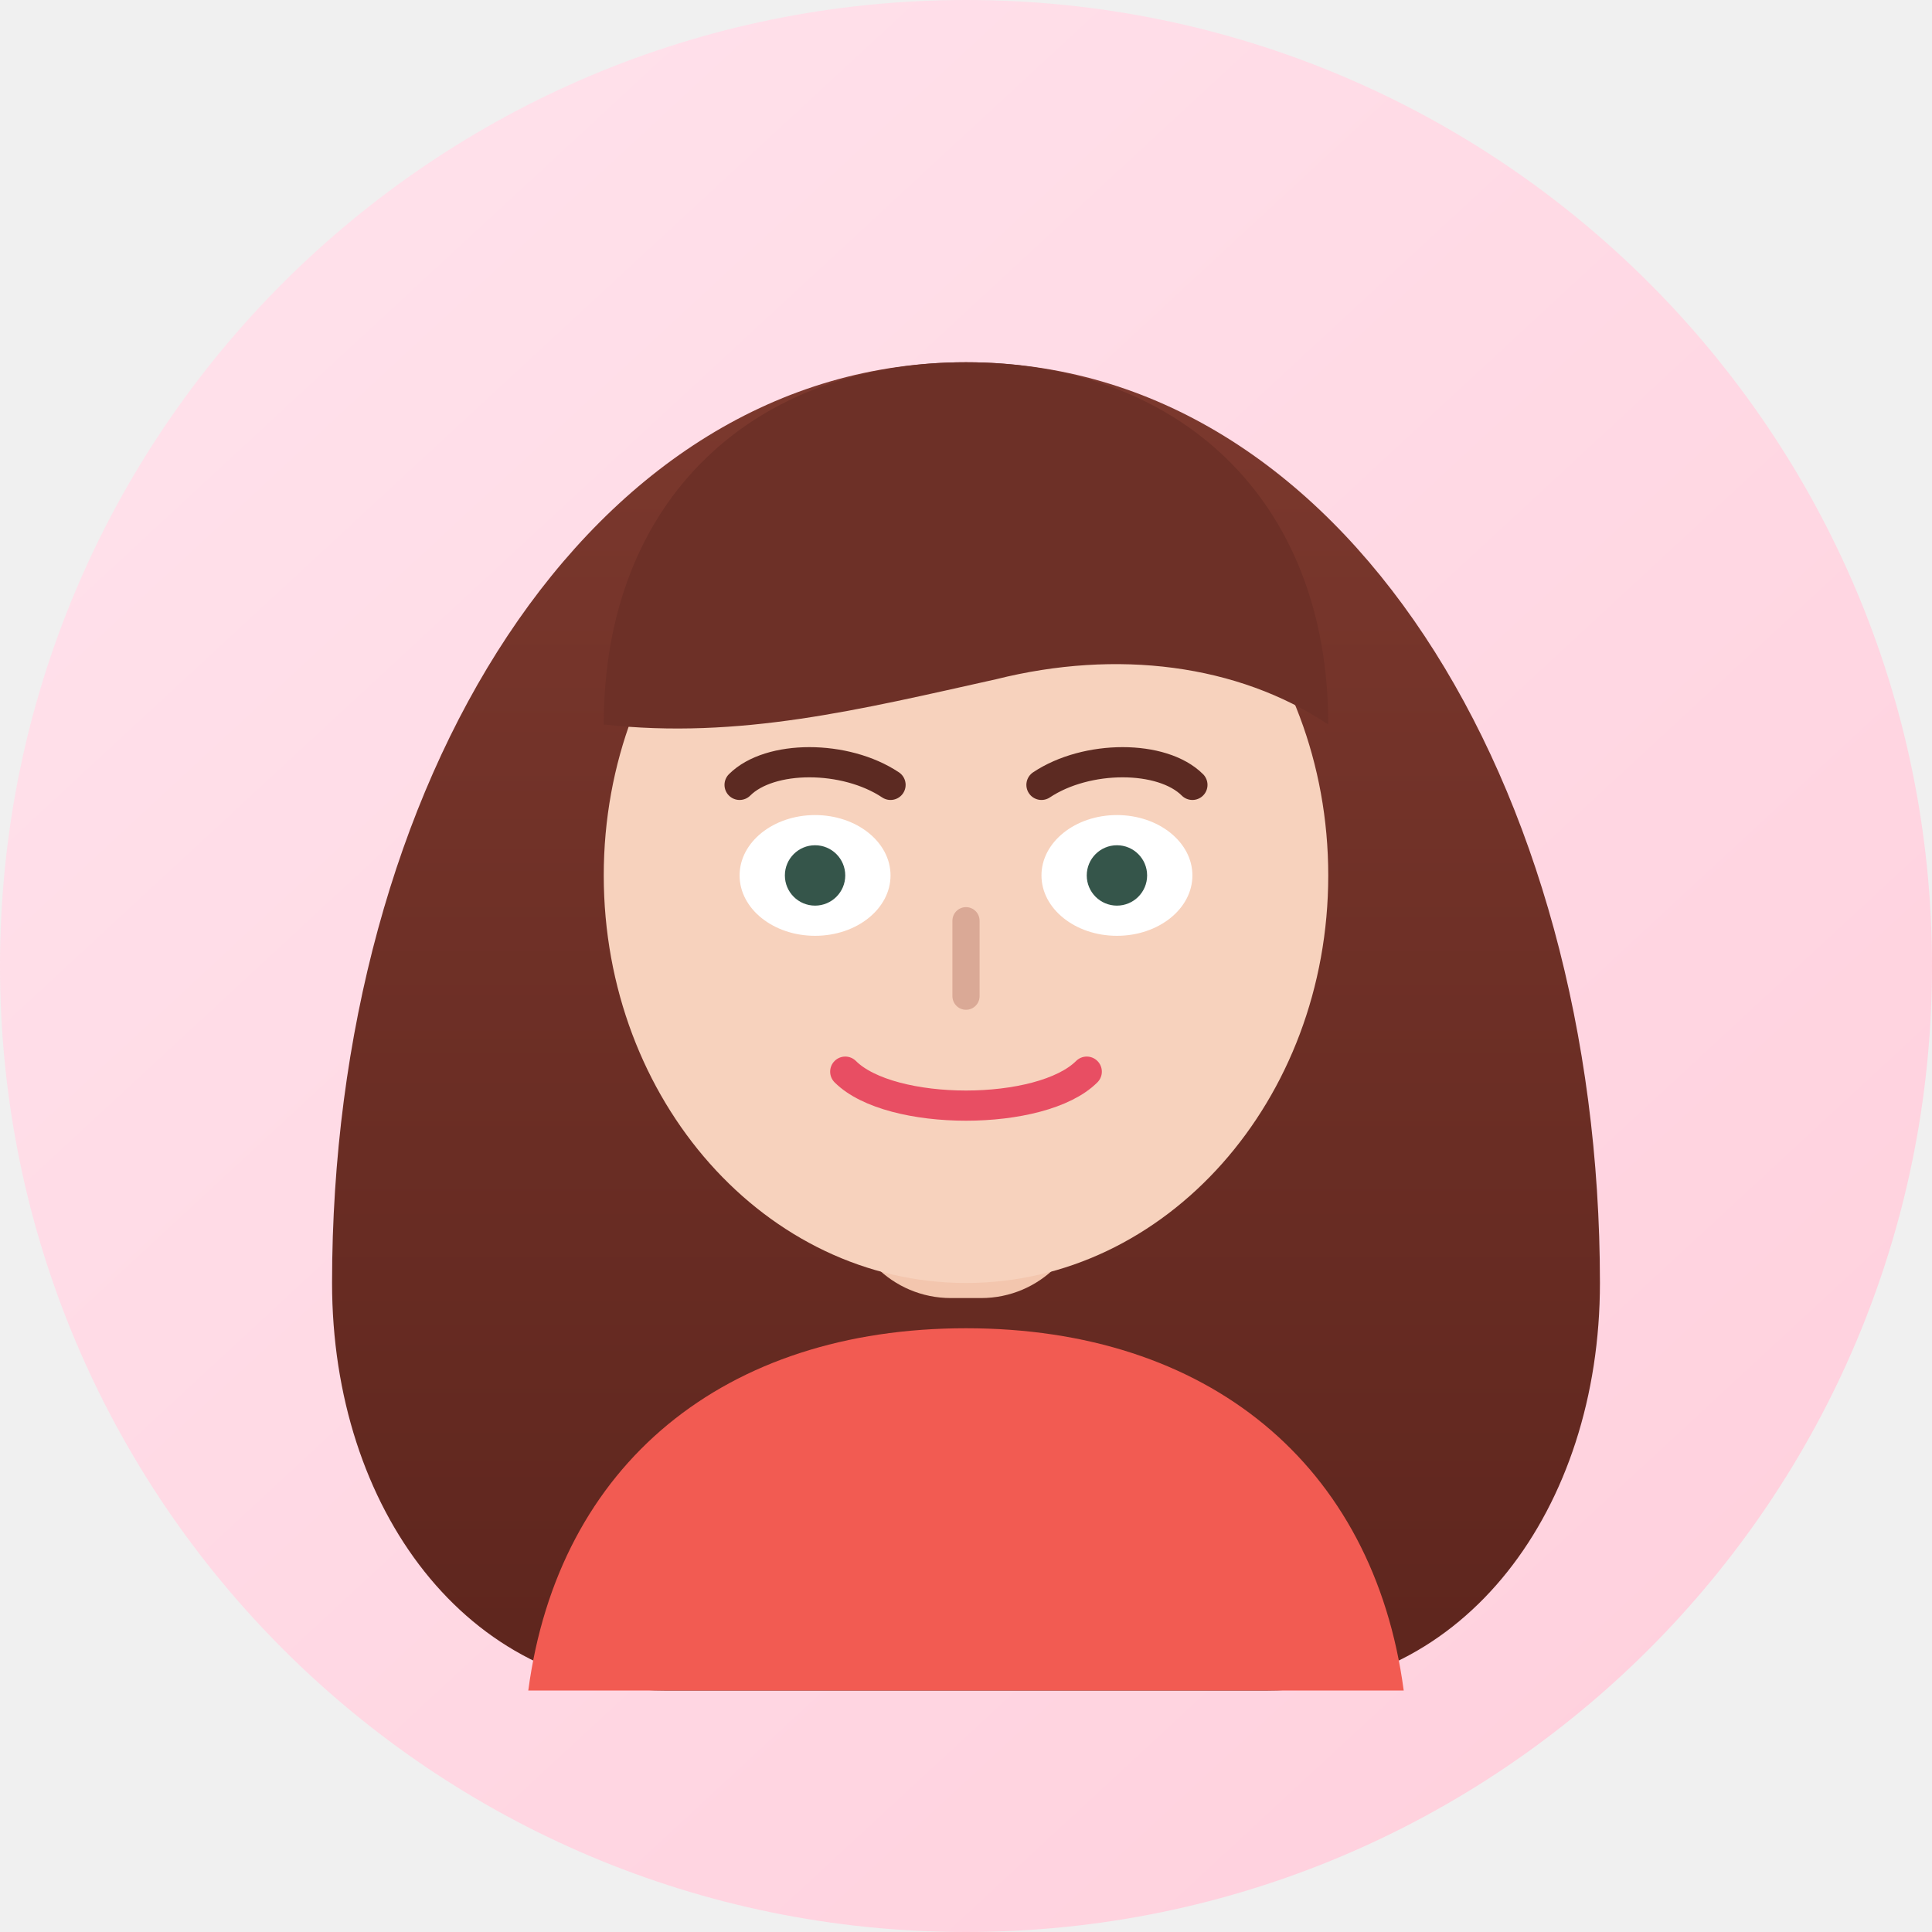
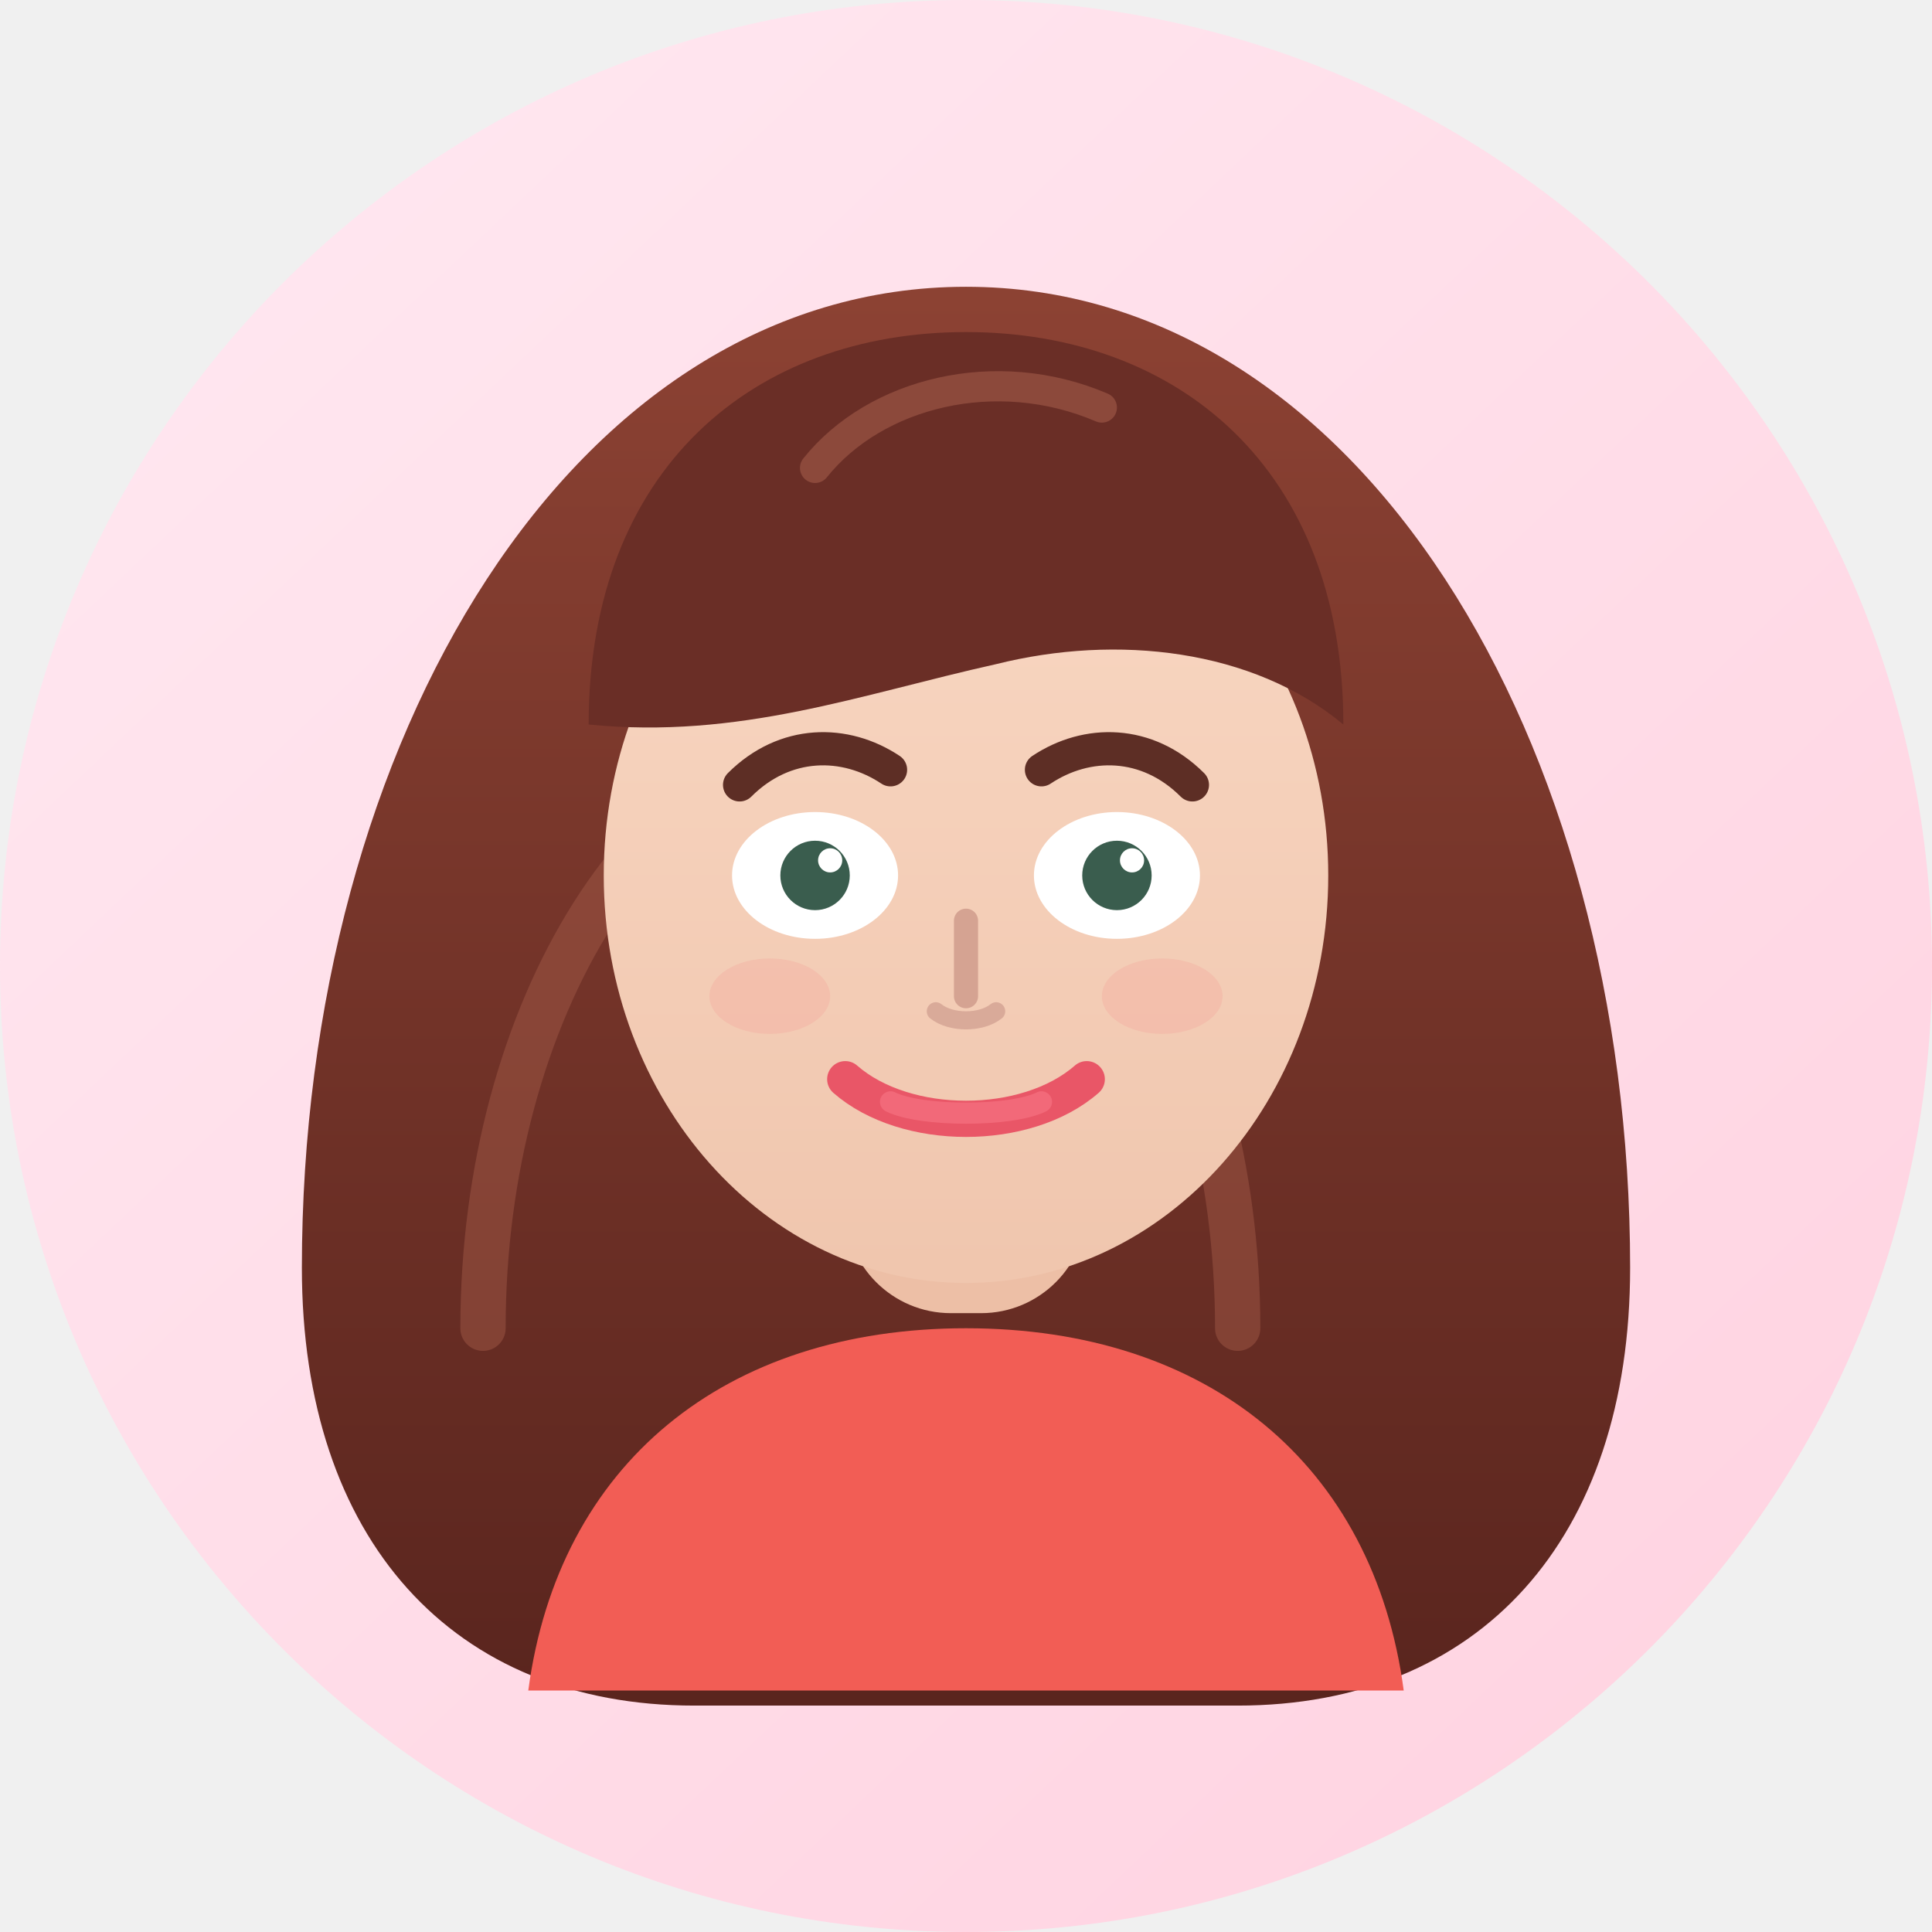
<svg xmlns="http://www.w3.org/2000/svg" width="128" height="128" viewBox="0 0 128 128" fill="none">
  <defs>
-     <linearGradient id="bgF" x1="16" y1="12" x2="116" y2="120" gradientUnits="userSpaceOnUse">
-       <stop stop-color="#FFE1EB" />
-       <stop offset="1" stop-color="#FFD0DD" />
+     <linearGradient id="bgF" x1="12" y1="8" x2="118" y2="120" gradientUnits="userSpaceOnUse">
+       <stop stop-color="#FFE7F0" />
+       <stop offset="1" stop-color="#FFD3E1" />
    </linearGradient>
-     <linearGradient id="hairF" x1="64" y1="18" x2="64" y2="108" gradientUnits="userSpaceOnUse">
-       <stop stop-color="#7E3A2F" />
-       <stop offset="1" stop-color="#5F261E" />
+     <linearGradient id="hairF" x1="64" y1="16" x2="64" y2="112" gradientUnits="userSpaceOnUse">
+       <stop stop-color="#8E4334" />
+       <stop offset="1" stop-color="#5A251E" />
+     </linearGradient>
+     <linearGradient id="faceF" x1="64" y1="35" x2="64" y2="84" gradientUnits="userSpaceOnUse">
+       <stop stop-color="#F8D6C1" />
+       <stop offset="1" stop-color="#F0C6AE" />
    </linearGradient>
  </defs>
  <rect width="128" height="128" rx="64" fill="url(#bgF)" />
-   <path d="M22 85C22 52 39 24 64 24C89 24 106 52 106 85C106 100 97 112 84 112H44C31 112 22 100 22 85Z" fill="url(#hairF)" />
-   <rect x="56" y="72" width="16" height="14" rx="7" fill="#F3C6AE" />
-   <ellipse cx="64" cy="58" rx="24" ry="27" fill="#F7D2BD" />
-   <ellipse cx="54" cy="58" rx="5" ry="4" fill="#fff" />
-   <ellipse cx="74" cy="58" rx="5" ry="4" fill="#fff" />
-   <circle cx="54" cy="58" r="2" fill="#35554A" />
-   <circle cx="74" cy="58" r="2" fill="#35554A" />
-   <path d="M49 52C51 50 56 50 59 52" stroke="#5C2A22" stroke-width="2" stroke-linecap="round" />
-   <path d="M69 52C72 50 77 50 79 52" stroke="#5C2A22" stroke-width="2" stroke-linecap="round" />
-   <path d="M64 61V66" stroke="#DAA996" stroke-width="1.8" stroke-linecap="round" />
-   <path d="M56 71C59 74 69 74 72 71" stroke="#E84E63" stroke-width="2" stroke-linecap="round" />
-   <path d="M40 48C40 33 50 24 64 24C78 24 88 33 88 48C82 44 74 43 66 45C57 47 49 49 40 48Z" fill="#6D3027" />
-   <path d="M35 112C37 97 48 88 64 88C80 88 91 97 93 112" fill="#F25B52" />
+   <path d="M20 84C20 49 38 19 64 19C90 19 108 49 108 84C108 102 98 113 82 113H46C30 113 20 102 20 84Z" fill="url(#hairF)" />
+   <path d="M32 88C32 67 43 49 57 49C71 49 82 67 82 88" stroke="#9F5746" stroke-width="3" stroke-linecap="round" opacity="0.5" />
+   <rect x="56" y="73" width="16" height="14" rx="7" fill="#EDBFA6" />
+   <ellipse cx="64" cy="58" rx="24" ry="27" fill="url(#faceF)" />
+   <ellipse cx="51" cy="66" rx="4" ry="2.5" fill="#F3AFA1" opacity="0.45" />
+   <ellipse cx="77" cy="66" rx="4" ry="2.5" fill="#F3AFA1" opacity="0.45" />
+   <ellipse cx="54" cy="58" rx="5.5" ry="4.2" fill="#fff" />
+   <ellipse cx="74" cy="58" rx="5.5" ry="4.2" fill="#fff" />
+   <circle cx="54" cy="58" r="2.3" fill="#3A5D4E" />
+   <circle cx="74" cy="58" r="2.3" fill="#3A5D4E" />
+   <circle cx="55" cy="57" r="0.8" fill="#fff" />
+   <circle cx="75" cy="57" r="0.8" fill="#fff" />
+   <path d="M49 52C52 49 56 49 59 51" stroke="#5D2E25" stroke-width="2.2" stroke-linecap="round" />
+   <path d="M69 51C72 49 76 49 79 52" stroke="#5D2E25" stroke-width="2.2" stroke-linecap="round" />
+   <path d="M64 61V66" stroke="#D5A392" stroke-width="1.6" stroke-linecap="round" />
+   <path d="M62 67C63 67.8 65 67.8 66 67" stroke="#D9AA99" stroke-width="1.2" stroke-linecap="round" />
+   <path d="M56 71.5C60 75 68 75 72 71.5" stroke="#E95667" stroke-width="2.4" stroke-linecap="round" />
+   <path d="M59 73C61 74 67 74 69 73" stroke="#F26979" stroke-width="1.4" stroke-linecap="round" />
+   <path d="M39 48C39 31 50 22 64 22C78 22 89 31 89 48C83 43 74 42 66 44C57 46 49 49 39 48Z" fill="#6A2E26" />
+   <path d="M54 31C58 26 66 24 73 27" stroke="#A75F4D" stroke-width="2" stroke-linecap="round" opacity="0.55" />
+   <path d="M35 112C37 97 48 88 64 88C80 88 91 97 93 112" fill="#F25D55" />
</svg>
